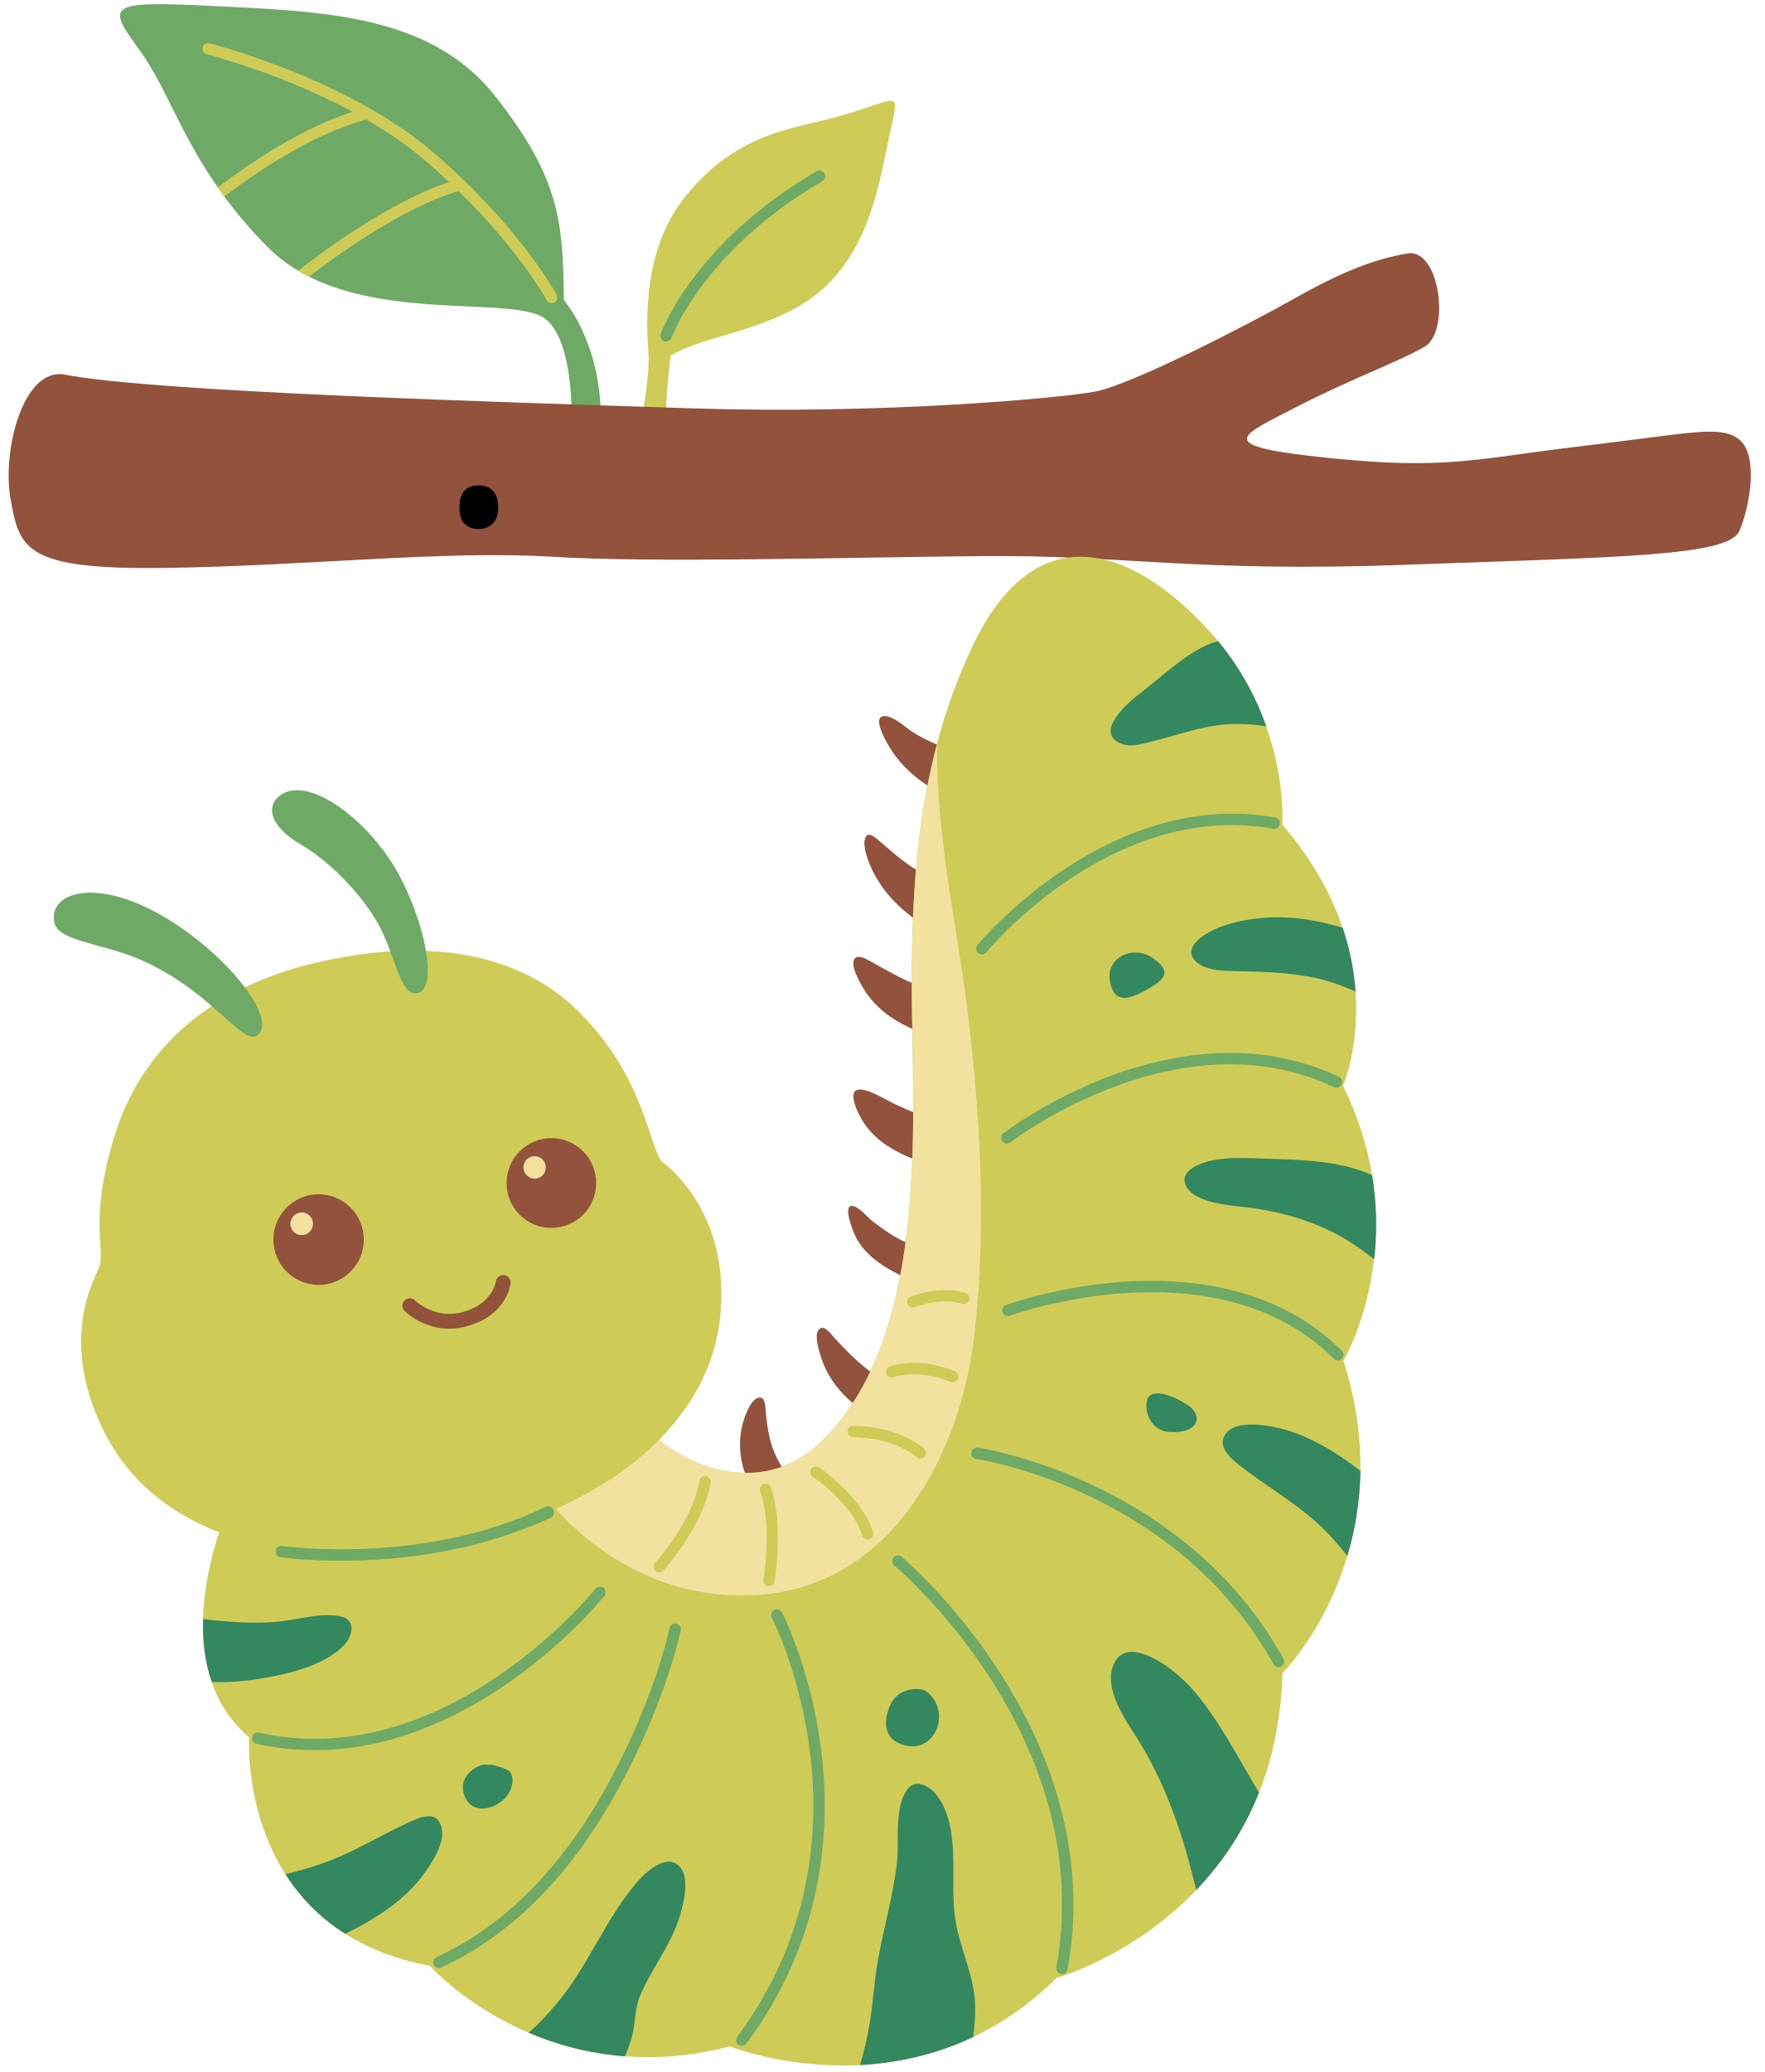
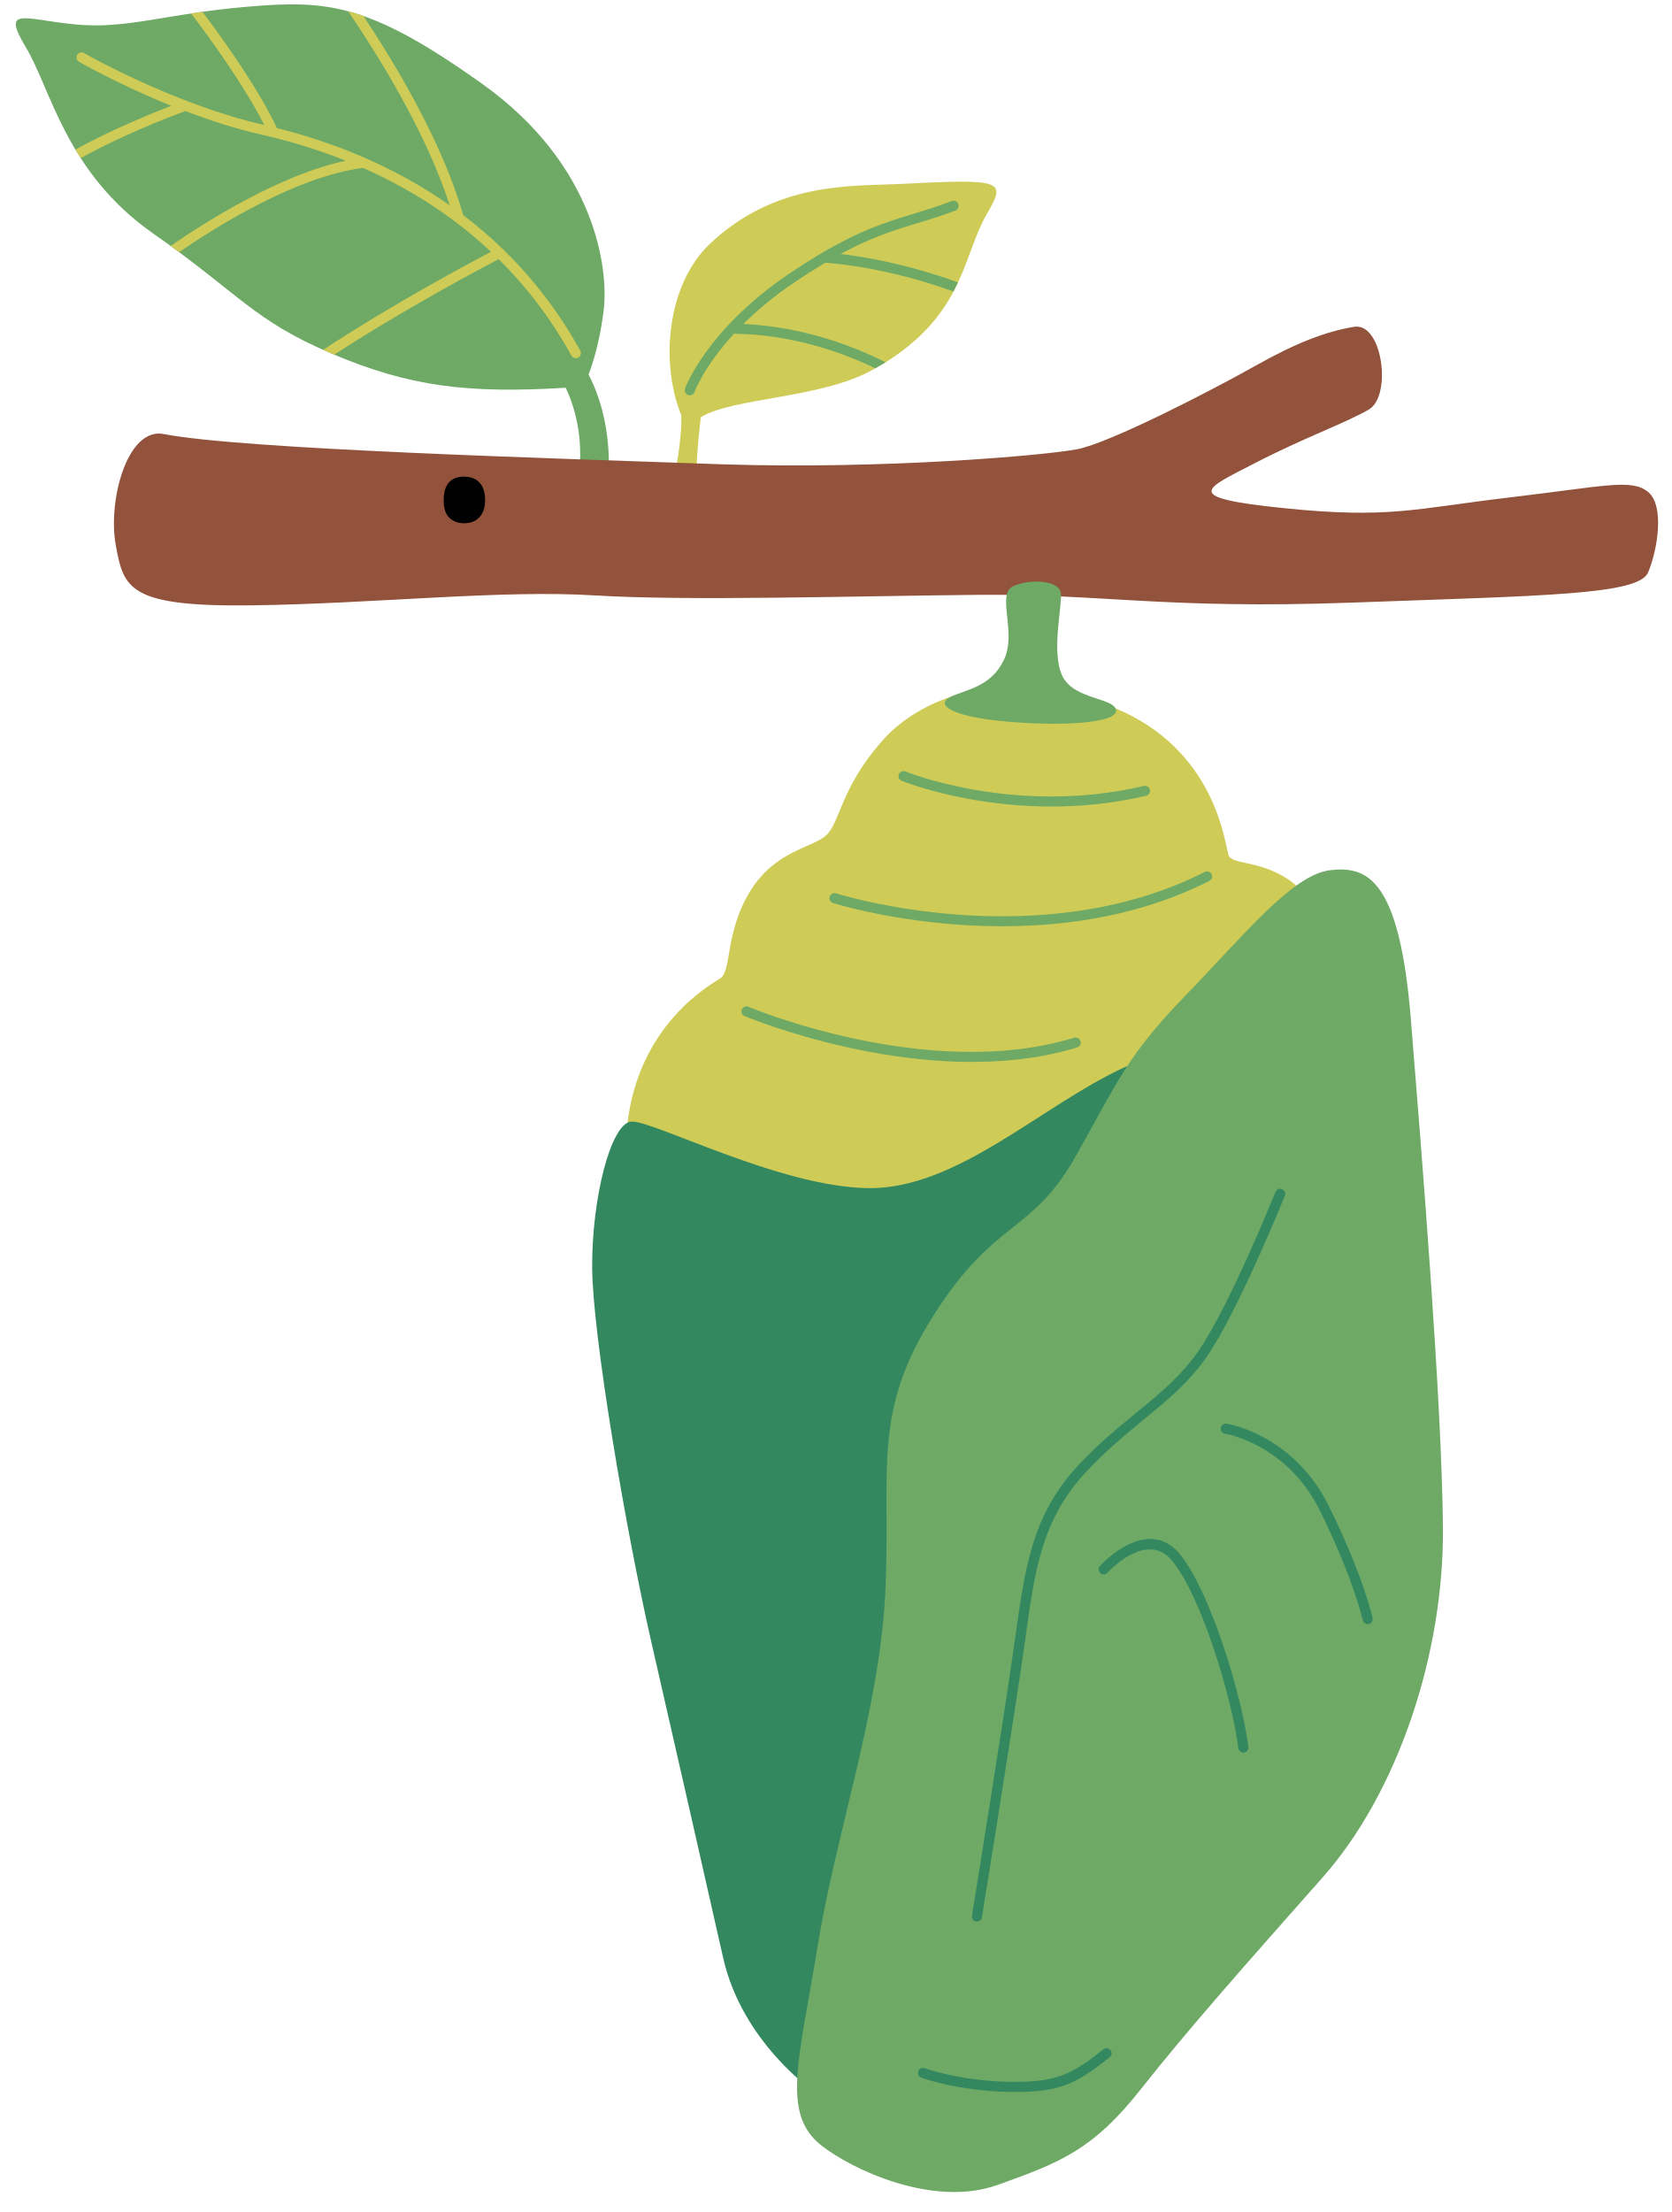
- <svg xmlns="http://www.w3.org/2000/svg" width="356" zoomAndPan="magnify" viewBox="0 0 267 313.5" height="418" preserveAspectRatio="xMidYMid meet" version="1.0">
+ <svg xmlns="http://www.w3.org/2000/svg" width="316" zoomAndPan="magnify" viewBox="0 0 236.88 313.5" height="418" preserveAspectRatio="xMidYMid meet" version="1.0">
  <defs>
    <g />
  </defs>
-   <path fill="#92523b" d="M 140.414 188.73 C 140.414 188.73 138.699 194.113 137.688 193.645 C 134.402 192.117 130.852 190.23 129.309 186.734 C 129.094 186.254 127.629 182.668 128.812 182.465 C 129.793 182.309 131.352 184.273 132.02 184.77 C 134.059 186.316 137.656 188.934 140.414 188.73 Z M 141.207 168.945 C 141.207 168.945 141.926 176.523 140.539 176.133 C 138.605 175.586 136.738 174.809 134.996 173.809 C 133.797 173.121 132.719 172.281 131.785 171.25 C 131.164 170.566 130.633 169.816 130.199 169.008 C 129.887 168.445 129.621 167.852 129.418 167.246 C 127.816 162.426 133.641 166.215 135.273 166.98 C 135.883 167.262 136.473 167.539 137.082 167.805 C 137.938 168.18 138.809 168.539 139.711 168.758 C 139.805 168.773 141.191 168.914 141.207 168.945 Z M 145.988 113.836 C 145.988 113.836 144.43 120.934 143.125 120.34 C 139.449 118.703 136.254 116.02 134.277 112.48 C 133.98 111.949 132.082 108.598 133.656 108.363 C 135.027 108.16 136.973 110 138 110.688 C 140.102 112.059 143.793 113.711 145.988 113.836 Z M 120.012 224.332 C 120.137 224.301 120.199 224.285 120.199 224.285 C 120.168 224.41 120.09 224.41 120.012 224.332 Z M 120.012 224.332 C 118.984 224.613 114.188 225.859 113.613 224.832 C 111.914 221.727 111.48 217.969 112.633 214.617 C 112.914 213.773 113.863 211.266 115.141 211.469 C 115.855 211.578 115.84 213.184 115.887 213.664 C 116.137 216.191 116.461 218.406 117.613 220.699 C 118.066 221.586 118.566 222.414 119.234 223.164 C 119.469 223.426 119.797 224.129 120.012 224.332 Z M 134.668 209.129 C 134.684 209.113 134.684 209.113 134.684 209.113 C 134.684 209.129 134.668 209.129 134.668 209.129 Z M 134.668 209.129 C 134.449 209.488 131.566 214.086 130.617 213.449 C 127.457 211.344 125.043 208.395 124.047 204.668 C 123.828 203.828 123.113 201.645 124.141 200.988 C 124.855 200.535 125.883 201.988 126.242 202.391 C 127.879 204.184 129.574 205.898 131.508 207.383 C 131.691 207.57 134.449 209.207 134.668 209.129 Z M 142.281 149.859 C 142.188 150.215 140.602 156.641 139.324 156.172 C 135.492 154.77 132.16 152.477 130.215 148.781 C 129.824 148.031 128.609 145.82 129.387 144.992 C 129.996 144.352 131.414 145.289 131.941 145.57 C 134.34 146.895 136.645 148.266 139.23 149.203 C 139.34 149.25 142.156 150.121 142.281 149.859 Z M 142.094 132.922 C 142.062 133.297 141.285 140.844 140.039 140.098 C 136.441 137.914 133.359 134.887 131.691 130.957 C 131.289 129.992 130.324 127.496 131.117 126.484 C 131.598 125.875 132.719 126.934 133.062 127.23 C 134.887 128.773 136.598 130.367 138.668 131.598 C 139.48 132.082 140.336 132.551 141.238 132.844 C 141.285 132.844 142.047 133 142.094 132.922 Z M 142.094 132.922 " fill-opacity="1" fill-rule="evenodd" />
-   <path fill="#6ea966" d="M 32.961 28.355 C 27.199 20.105 25.082 13.086 21.297 7.848 C 16.207 0.785 15.691 0.082 32.293 0.91 C 48.895 1.734 65.258 2.156 75.039 14.664 C 84.836 27.168 85.191 33.781 85.332 45.414 C 85.332 45.414 90.859 51.59 90.938 63.219 C 91.016 74.852 86.5 62.379 86.5 62.379 C 86.5 62.379 86.641 50.105 81.812 47.812 C 76.223 45.164 59.094 48.047 46.758 41.859 C 46.199 41.578 45.652 41.281 45.109 40.953 C 43.441 39.957 41.871 38.77 40.469 37.352 C 37.867 34.715 35.734 32.176 33.941 29.742 C 33.617 29.289 33.289 28.82 32.961 28.355 Z M 32.961 28.355 " fill-opacity="1" fill-rule="evenodd" />
-   <path fill="#cecc56" d="M 32.961 28.355 C 37.648 24.781 45.484 19.449 53.348 16.91 C 42.367 11 31.297 8.223 31.297 8.223 C 30.828 8.113 30.547 7.645 30.672 7.18 C 30.781 6.711 31.25 6.43 31.715 6.555 C 31.715 6.555 52.52 11.777 65.695 23.16 C 78.887 34.543 84.242 44.602 84.242 44.602 C 84.461 45.023 84.305 45.539 83.883 45.773 C 83.465 45.988 82.949 45.836 82.715 45.414 C 82.715 45.414 78.793 38.086 69.402 28.914 C 60.773 31.395 50.277 39.16 46.758 41.875 C 46.199 41.594 45.652 41.297 45.109 40.969 C 47.848 38.816 58.766 30.535 67.969 27.543 C 66.895 26.531 65.758 25.5 64.543 24.457 C 61.758 22.055 58.625 19.918 55.418 18.078 C 55.387 18.094 55.355 18.094 55.324 18.109 C 47.148 20.371 38.785 26.047 33.926 29.758 C 33.617 29.289 33.289 28.82 32.961 28.355 Z M 32.961 28.355 " fill-opacity="1" fill-rule="evenodd" />
-   <path fill="#cecc56" d="M 96.918 64.328 C 96.918 64.328 98.367 57.234 98.133 53.461 C 97.73 48.344 97.418 37.602 103.602 29.867 C 110.777 20.867 118.613 19.652 124.715 18.188 C 135.805 15.41 136.316 12.84 134.871 19.23 C 133.422 25.625 132.223 36.289 125.137 43.152 C 118.051 50.012 106.855 50.496 101.496 53.816 C 101.496 53.816 100.688 60.133 100.75 64.375 C 100.812 68.617 96.918 64.328 96.918 64.328 Z M 96.918 64.328 " fill-opacity="1" fill-rule="evenodd" />
-   <path fill="#6ea966" d="M 101.621 51.105 C 101.465 51.559 100.969 51.789 100.516 51.633 C 100.066 51.48 99.832 50.98 99.988 50.527 C 99.988 50.527 104.77 36.898 123.562 25.922 C 123.969 25.688 124.5 25.812 124.746 26.234 C 124.98 26.637 124.84 27.168 124.438 27.418 C 106.293 38.008 101.621 51.105 101.621 51.105 Z M 101.621 51.105 " fill-opacity="1" fill-rule="evenodd" />
-   <path fill="#92523b" d="M 9.82 56.688 C 3.531 55.473 0.258 68.164 1.613 75.602 C 2.969 83.039 3.746 86.223 24.973 85.926 C 46.199 85.645 67.426 83.242 83.355 84.227 C 99.285 85.207 127.785 84.32 148.934 84.133 C 170.078 83.961 180.84 86.625 212.641 85.457 C 245.469 84.258 261.602 84.164 263.234 80.312 C 264.871 76.477 266.086 68.93 263.281 66.574 C 260.48 64.219 255.965 65.543 239.691 67.461 C 223.402 69.379 219.07 71.141 201.164 69.301 C 183.254 67.461 187.582 66.043 196.039 61.66 C 204.496 57.281 211.645 54.754 215.582 52.461 C 219.523 50.168 217.902 37.523 212.996 38.348 C 208.094 39.176 203.078 41.109 196.055 45.07 C 189.031 49.031 171.277 58.23 165.656 59.262 C 160.035 60.305 132.844 62.691 105.312 61.801 C 76.457 60.852 23.414 59.324 9.82 56.688 Z M 9.82 56.688 " fill-opacity="1" fill-rule="evenodd" />
-   <path fill="#cecc56" d="M 184.328 96.996 C 183.938 96.527 183.535 96.059 183.113 95.609 C 170.984 82.199 156.531 77.988 147.156 97.809 C 144.836 102.719 143.078 107.676 141.77 112.652 C 137.781 127.746 137.797 143.074 138.094 158.418 C 138.5 178.816 138.344 204.23 124.422 218 C 113.988 228.324 99.02 220.105 94.941 212.309 C 94.258 211 92.09 210.562 88.961 210.75 C 73.527 211.684 34.723 227.715 34.723 227.715 C 34.723 227.715 30.969 235.887 30.719 244.977 C 30.625 248.129 30.969 251.402 32.027 254.473 C 33.086 257.562 34.879 260.461 37.711 262.863 C 37.711 262.863 36.98 273.84 43.191 283.57 C 45.312 286.891 48.238 290.059 52.273 292.613 C 55.684 294.766 59.887 296.465 65.059 297.434 C 65.059 297.434 70.398 303.469 79.992 307.555 C 84.102 309.301 88.977 310.703 94.551 311.125 C 99.363 311.484 104.676 311.125 110.453 309.629 C 110.453 309.629 118.891 313.027 130.137 312.449 C 135.414 312.168 141.332 311.016 147.25 308.207 C 151.531 306.18 155.816 303.297 159.895 299.273 C 159.895 299.273 171.371 296.078 181.027 285.973 C 184.703 282.121 188.113 277.285 190.527 271.238 C 192.566 266.121 193.891 260.148 194.062 253.18 C 194.062 253.18 200.539 246.723 203.887 235.449 C 205.008 231.676 205.789 227.355 205.867 222.57 C 205.945 217.516 205.227 211.934 203.312 205.883 C 203.312 205.883 206.863 199.883 207.938 190.555 C 208.371 186.797 208.402 182.496 207.641 177.832 C 206.941 173.574 205.586 169.023 203.25 164.281 C 203.25 164.281 205.742 158.559 205.133 150.012 C 204.93 147.098 204.355 143.855 203.188 140.406 C 201.535 135.512 198.719 130.18 194.062 124.77 C 194.062 124.77 194.559 118.188 191.617 109.906 C 190.184 105.82 187.91 101.316 184.328 96.996 Z M 184.328 96.996 " fill-opacity="1" fill-rule="evenodd" />
-   <path fill="#f3e1a0" d="M 88.961 210.75 C 84.82 220.012 82.219 225.938 82.219 225.938 C 82.219 225.938 93.586 242.574 114.469 241.328 C 135.352 240.082 145.477 219.371 147.469 201.879 C 149.445 184.383 148.168 167.105 146.348 152.414 C 144.805 140.004 141.754 127.199 141.785 112.668 C 137.797 127.762 137.812 143.09 138.109 158.434 C 138.516 178.832 138.359 204.246 124.438 218.016 C 114.004 228.34 99.035 220.121 94.957 212.324 C 94.258 211 92.09 210.562 88.961 210.75 Z M 88.961 210.75 " fill-opacity="1" fill-rule="evenodd" />
-   <path fill="#6ea966" d="M 44.875 235.73 C 44.406 235.668 44.082 235.23 44.145 234.766 C 44.207 234.297 44.641 233.969 45.109 234.031 C 45.109 234.031 63.422 236.559 82.625 228.09 C 83.059 227.902 83.574 228.09 83.762 228.527 C 83.945 228.965 83.762 229.477 83.324 229.664 C 63.656 238.336 44.875 235.73 44.875 235.73 Z M 90.113 240.395 C 90.41 240.02 90.953 239.957 91.328 240.254 C 91.703 240.551 91.766 241.094 91.469 241.469 C 91.469 241.469 83.152 251.855 70.164 258.762 C 61.445 263.395 50.637 266.449 38.816 263.844 C 38.352 263.734 38.055 263.285 38.164 262.816 C 38.273 262.348 38.723 262.051 39.191 262.16 C 50.574 264.672 60.977 261.711 69.355 257.25 C 82 250.512 90.113 240.395 90.113 240.395 Z M 101.324 246.348 C 101.418 245.883 101.871 245.57 102.34 245.664 C 102.805 245.758 103.117 246.211 103.023 246.676 C 103.023 246.676 100.5 258.902 92.105 273.219 C 86.469 282.809 78.309 292.383 66.77 297.684 C 66.336 297.887 65.82 297.699 65.633 297.262 C 65.445 296.824 65.617 296.312 66.055 296.125 C 77.25 290.977 85.16 281.652 90.629 272.344 C 98.867 258.309 101.324 246.348 101.324 246.348 Z M 116.805 244.773 C 116.586 244.355 116.758 243.84 117.18 243.605 C 117.598 243.387 118.113 243.559 118.348 243.98 C 118.348 243.98 135.992 278.129 112.945 309.207 C 112.664 309.582 112.117 309.676 111.746 309.379 C 111.371 309.098 111.277 308.551 111.574 308.176 C 133.949 277.988 116.805 244.773 116.805 244.773 Z M 135.336 236.867 C 134.98 236.559 134.918 236.027 135.227 235.652 C 135.539 235.293 136.07 235.23 136.441 235.543 C 136.441 235.543 168.086 262.004 161.562 297.98 C 161.484 298.445 161.031 298.758 160.566 298.68 C 160.098 298.602 159.785 298.152 159.863 297.684 C 166.234 262.629 135.336 236.867 135.336 236.867 Z M 147.719 220.746 C 147.25 220.684 146.922 220.246 146.984 219.762 C 147.047 219.297 147.484 218.969 147.965 219.031 C 147.965 219.031 179.004 223.551 194.234 250.965 C 194.465 251.387 194.312 251.902 193.906 252.133 C 193.484 252.367 192.973 252.211 192.738 251.809 C 177.898 225.141 147.719 220.746 147.719 220.746 Z M 152.824 199.07 C 152.375 199.227 151.891 199.008 151.719 198.555 C 151.562 198.105 151.781 197.621 152.234 197.449 C 152.234 197.449 163.758 193.223 176.992 193.863 C 185.902 194.281 195.555 196.902 203.062 204.371 C 203.406 204.715 203.406 205.262 203.062 205.59 C 202.719 205.93 202.176 205.93 201.848 205.59 C 194.684 198.445 185.434 195.984 176.918 195.578 C 164.039 194.969 152.824 199.07 152.824 199.07 Z M 152.902 172.844 C 152.527 173.137 151.984 173.062 151.688 172.688 C 151.391 172.312 151.469 171.766 151.844 171.469 C 151.844 171.469 161.219 164.219 174.02 160.914 C 182.617 158.699 192.738 158.262 202.609 162.926 C 203.047 163.129 203.219 163.641 203.031 164.078 C 202.828 164.516 202.316 164.688 201.879 164.484 C 192.395 160.008 182.695 160.461 174.441 162.582 C 162.027 165.809 152.902 172.844 152.902 172.844 Z M 149.273 144.074 C 148.98 144.445 148.434 144.492 148.059 144.195 C 147.688 143.902 147.641 143.355 147.934 142.98 C 147.934 142.98 167.527 119.152 192.973 123.691 C 193.438 123.77 193.75 124.223 193.672 124.691 C 193.594 125.156 193.145 125.469 192.676 125.391 C 168.133 121.012 149.273 144.074 149.273 144.074 Z M 149.273 144.074 " fill-opacity="1" fill-rule="evenodd" />
-   <path fill="#cecc56" d="M 138.469 197.777 C 138.031 197.949 137.516 197.746 137.348 197.293 C 137.176 196.855 137.391 196.34 137.828 196.172 C 137.828 196.172 142.281 194.406 146.098 195.625 C 146.551 195.766 146.797 196.246 146.66 196.699 C 146.52 197.152 146.035 197.402 145.582 197.262 C 142.297 196.215 138.469 197.777 138.469 197.777 Z M 135.227 208.363 C 134.777 208.52 134.293 208.285 134.121 207.848 C 133.965 207.398 134.199 206.914 134.637 206.742 C 134.637 206.742 138.949 205.152 144.492 207.492 C 144.93 207.68 145.133 208.176 144.961 208.613 C 144.773 209.051 144.277 209.254 143.84 209.082 C 138.98 207.039 135.227 208.363 135.227 208.363 Z M 129.156 217.469 C 128.688 217.484 128.281 217.113 128.266 216.629 C 128.25 216.145 128.625 215.754 129.109 215.738 C 129.109 215.738 135.555 215.582 139.82 219.172 C 140.18 219.48 140.227 220.027 139.93 220.387 C 139.621 220.746 139.074 220.793 138.715 220.496 C 134.918 217.301 129.156 217.469 129.156 217.469 Z M 123.004 223.441 C 122.613 223.18 122.504 222.633 122.77 222.242 C 123.035 221.852 123.578 221.742 123.969 222.008 C 123.969 222.008 130.414 226.422 132.129 231.816 C 132.27 232.27 132.02 232.754 131.566 232.891 C 131.117 233.031 130.633 232.785 130.492 232.332 C 128.938 227.434 123.004 223.441 123.004 223.441 Z M 117.227 239.254 C 117.148 239.723 116.695 240.035 116.23 239.957 C 115.762 239.879 115.449 239.426 115.527 238.957 C 115.527 238.957 116.93 230.773 115.031 225.641 C 114.859 225.188 115.094 224.707 115.543 224.535 C 115.996 224.363 116.477 224.598 116.648 225.051 C 118.66 230.523 117.227 239.254 117.227 239.254 Z M 100.391 237.617 C 100.066 237.961 99.52 237.992 99.176 237.664 C 98.836 237.336 98.805 236.789 99.129 236.449 C 99.129 236.449 104.738 230.414 105.844 224.051 C 105.922 223.582 106.371 223.27 106.84 223.348 C 107.305 223.426 107.617 223.879 107.539 224.348 C 106.355 231.145 100.391 237.617 100.391 237.617 Z M 100.391 237.617 " fill-opacity="1" fill-rule="evenodd" />
-   <path fill="#cecc56" d="M 47.477 145.742 C 35.859 148.516 22.246 155.582 17.266 172.078 C 13.277 185.254 16.207 189.215 14.883 192.039 C 13.559 194.844 9.137 204.059 16.113 217.301 C 25.504 235.121 50.434 238.32 72.02 232.551 C 95.395 226.297 107.336 213.418 108.941 199.664 C 110.637 185.004 102.523 177.566 100.375 175.914 C 98.211 174.262 97.961 163.098 87.188 152.695 C 78.887 144.68 65.523 141.438 47.477 145.742 Z M 47.477 145.742 " fill-opacity="1" fill-rule="evenodd" />
-   <path fill="#6ea966" d="M 62.863 150.277 C 60.527 150.293 59.84 144.852 57.551 140.391 C 55.262 135.934 50.34 130.586 45.406 127.699 C 41.152 125.219 39.891 122.008 42.586 120.215 C 46.34 117.703 54.031 122.711 58.938 129.977 C 63.844 137.242 66.91 150.246 62.863 150.277 Z M 34.41 154.301 C 32.293 152.492 28.039 148.234 21.547 145.336 C 15.52 142.637 8.73 142.496 8.203 139.488 C 7.406 134.996 14.383 132.875 24.07 138.289 C 33.789 143.715 41.637 153.57 39.238 156.359 C 38.07 157.715 36.527 156.109 34.41 154.301 Z M 34.41 154.301 " fill-opacity="1" fill-rule="evenodd" />
-   <path fill="#92523b" d="M 46.914 180.824 C 50.621 180.109 54.219 182.543 54.934 186.254 C 55.652 189.965 53.223 193.566 49.516 194.285 C 45.809 195 42.211 192.566 41.496 188.855 C 40.781 185.145 43.207 181.543 46.914 180.824 Z M 46.914 180.824 " fill-opacity="1" fill-rule="evenodd" />
-   <path fill="#92523b" d="M 82.156 172.328 C 85.832 171.609 89.398 174.027 90.098 177.707 C 90.816 181.387 88.402 184.957 84.727 185.66 C 81.051 186.379 77.484 183.961 76.785 180.281 C 76.082 176.602 78.48 173.047 82.156 172.328 Z M 82.156 172.328 " fill-opacity="1" fill-rule="evenodd" />
-   <path fill="#f3e1a0" d="M 45.328 183.477 C 46.262 183.289 47.148 183.898 47.336 184.832 C 47.523 185.77 46.914 186.656 45.98 186.844 C 45.047 187.031 44.16 186.426 43.973 185.488 C 43.801 184.57 44.406 183.664 45.328 183.477 Z M 45.328 183.477 " fill-opacity="1" fill-rule="evenodd" />
-   <path fill="#f3e1a0" d="M 80.582 174.965 C 81.504 174.793 82.391 175.383 82.578 176.305 C 82.746 177.223 82.156 178.113 81.238 178.301 C 80.32 178.473 79.43 177.879 79.242 176.957 C 79.059 176.039 79.664 175.133 80.582 174.965 Z M 80.582 174.965 " fill-opacity="1" fill-rule="evenodd" />
-   <path fill="#92523b" d="M 61.227 198.352 C 60.789 197.918 60.789 197.199 61.227 196.762 C 61.664 196.324 62.379 196.324 62.816 196.762 C 62.816 196.762 65.648 199.602 69.824 198.57 C 74.543 197.402 75.039 193.91 75.039 193.91 C 75.117 193.301 75.664 192.848 76.285 192.926 C 76.891 193.004 77.344 193.551 77.266 194.176 C 77.266 194.176 76.785 199.164 70.352 200.738 C 64.902 202.094 61.227 198.352 61.227 198.352 Z M 61.227 198.352 " fill-opacity="1" fill-rule="evenodd" />
-   <path fill="#338860" d="M 172.945 150.059 C 170.031 151.605 168.367 151.355 167.93 148.141 C 167.496 144.93 171.465 142.824 174.582 145.039 C 177.711 147.254 175.855 148.516 172.945 150.059 Z M 176.871 216.66 C 174.41 216.473 173.117 213.945 173.582 211.871 C 174.051 209.797 177.789 211.188 179.953 212.746 C 182.133 214.305 181.262 217.004 176.871 216.66 Z M 140.133 255.863 C 144.414 259.074 141.176 266.309 135.836 263.66 C 133.641 262.566 133.812 260.039 134.699 258.043 C 136.086 254.941 139.59 255.457 140.133 255.863 Z M 74.559 267.027 C 74.559 267.027 76.816 267.617 77.156 268.055 C 77.891 269.008 77.547 270.426 76.953 271.379 C 75.633 273.496 71.832 274.871 70.414 272.016 C 70.18 271.547 70.07 270.988 70.055 270.457 C 70.039 269.723 70.32 269.055 70.773 268.477 C 71.379 267.727 72.281 267.168 73.234 266.98 C 73.344 266.98 74.543 267.043 74.559 267.027 Z M 191.633 109.891 C 189.234 109.531 186.805 109.395 184.391 109.719 C 181.059 110.156 177.805 111.328 174.551 112.121 C 172.977 112.512 171.168 113.168 169.582 112.48 C 165.547 110.766 170.75 106.242 172.445 104.965 C 175.609 102.578 179.391 98.883 183.082 97.418 C 183.488 97.262 183.906 97.121 184.328 96.996 C 187.91 101.316 190.184 105.82 191.633 109.891 Z M 205.148 150.012 C 203.375 149.25 201.551 148.562 199.684 148.109 C 195.465 147.098 191.102 147.035 186.789 146.926 C 184.844 146.879 182.008 146.832 180.668 145.133 C 179.75 143.965 180.621 142.715 181.602 141.953 C 183.457 140.5 185.824 139.754 188.098 139.301 C 193.344 138.258 198.344 138.895 203.203 140.391 C 204.355 143.855 204.93 147.098 205.148 150.012 Z M 207.953 190.539 C 207.25 189.965 206.504 189.449 205.867 188.98 C 201.055 185.457 195.168 183.555 189.297 182.742 C 186.805 182.402 179.938 182.215 179.281 178.785 C 179.051 177.52 180.434 176.617 181.418 176.211 C 184.094 175.07 187.258 175.164 190.121 175.258 C 195.883 175.477 202.488 175.414 207.656 177.816 C 208.418 182.48 208.387 186.781 207.953 190.539 Z M 203.902 235.434 C 202.504 233.641 200.977 231.91 199.277 230.383 C 195.664 227.121 191.414 224.723 187.598 221.727 C 186.305 220.715 184.266 219 185.34 217.16 C 186.727 214.773 191.445 215.582 193.562 216.082 C 197.859 217.082 202.098 219.621 205.883 222.555 C 205.805 227.34 205.023 231.66 203.902 235.434 Z M 181.043 285.957 C 180.902 285.363 180.746 284.773 180.59 284.195 C 178.676 276.648 176.199 269.488 172.012 262.895 C 170.188 260.008 166.871 255.301 168.586 251.699 C 170.609 247.457 176.652 251.949 178.66 253.789 C 179.281 254.363 179.891 254.957 180.449 255.598 C 183.801 259.402 186.289 263.969 188.828 268.336 C 189.406 269.336 189.98 270.285 190.527 271.223 C 188.129 277.27 184.719 282.105 181.043 285.957 Z M 130.152 312.449 C 130.758 310.406 131.242 308.285 131.582 306.273 C 132.16 303 132.285 299.664 132.891 296.391 C 133.781 291.586 135.148 286.816 135.727 281.949 C 136.117 278.707 135.242 273.48 137.332 270.707 C 138.484 269.164 140.398 270.098 141.457 271.27 C 143.605 273.637 144.137 277.457 144.246 280.531 C 144.383 284.18 144.012 287.703 144.727 291.305 C 145.535 295.406 147.5 299.289 147.578 303.516 C 147.609 305.105 147.484 306.664 147.266 308.223 C 141.332 311.016 135.43 312.168 130.152 312.449 Z M 79.992 307.555 C 81.488 306.289 82.824 304.793 84.102 303.312 C 88.898 297.715 91.469 290.621 96.188 285.035 C 97.387 283.602 100.297 280.641 102.418 282.043 C 104.723 283.57 103.383 288.375 102.727 290.387 C 101.34 294.594 98.492 298.012 96.824 302.066 C 96.047 303.953 96.172 306.027 95.672 307.992 C 95.395 309.082 95.02 310.125 94.566 311.125 C 88.977 310.703 84.102 309.316 79.992 307.555 Z M 43.191 283.57 C 44.984 283.148 46.742 282.637 48.504 282.043 C 53.238 280.438 57.285 277.816 61.785 275.773 C 63.031 275.215 65.43 273.996 66.426 275.586 C 67.922 277.957 65.648 281.434 64.324 283.289 C 61.398 287.453 56.914 290.277 52.258 292.602 C 48.238 290.074 45.312 286.891 43.191 283.57 Z M 30.734 244.977 C 30.641 248.129 30.984 251.402 32.043 254.473 C 33.492 254.551 34.973 254.52 36.496 254.363 C 39.082 254.098 41.668 253.648 44.176 252.977 C 47.055 252.195 50.125 251.012 52.195 248.766 C 53.316 247.551 53.875 245.18 51.773 244.633 C 49.031 243.918 45.652 244.914 42.93 245.258 C 39.473 245.711 36.031 245.508 32.574 245.164 C 31.949 245.117 31.344 245.055 30.734 244.977 Z M 30.734 244.977 " fill-opacity="1" fill-rule="evenodd" />
-   <path fill="#6ea966" d="M 42.445 235.621 C 41.98 235.559 41.652 235.121 41.715 234.641 C 41.777 234.172 42.211 233.844 42.695 233.906 C 42.695 233.906 64 236.977 82.562 227.996 C 82.98 227.793 83.512 227.965 83.715 228.402 C 83.914 228.824 83.746 229.352 83.309 229.555 C 64.262 238.754 42.445 235.621 42.445 235.621 Z M 42.445 235.621 " fill-opacity="1" fill-rule="evenodd" />
+   <path fill="#cecc56" d="M 124.012 52.199 C 123.824 52.305 123.641 52.414 123.453 52.508 C 116.301 56.461 103.73 56.367 99.285 59.129 C 99.285 59.129 98.605 64.367 98.664 67.887 C 98.711 71.406 95.492 67.855 95.492 67.855 C 95.492 67.855 96.699 61.965 96.5 58.832 C 93.449 51.254 94.562 40.246 100.539 34.586 C 109.953 25.672 120.699 26.418 127.512 26.074 C 142.219 25.316 142.59 25.562 139.852 30.277 C 138.191 33.129 137.387 36.492 135.746 40.012 C 135.547 40.445 135.328 40.867 135.113 41.301 C 133.332 44.664 130.605 48.105 125.496 51.344 C 125 51.625 124.508 51.918 124.012 52.199 Z M 124.012 52.199 " fill-opacity="1" fill-rule="evenodd" />
+   <path fill="#6ea966" d="M 80.117 54.957 C 80.117 54.957 82.902 60.152 82.008 67.051 C 81.109 73.934 86.203 66.66 86.203 66.66 C 86.203 66.66 86.773 59.578 83.367 53.082 C 83.367 53.082 84.855 49.531 85.52 43.871 C 86.188 38.215 84.469 23.426 68.32 11.906 C 52.188 0.387 46.289 -0.016 34.891 0.961 C 23.48 1.938 17.875 4.188 10.57 3.457 C 3.262 2.742 0.102 0.852 3.617 6.727 C 7.148 12.59 9.27 24.434 21.656 33.098 C 34.039 41.766 35.789 45.344 46.859 50.074 C 57.945 54.816 66.262 55.793 80.117 54.957 Z M 80.117 54.957 " fill-opacity="1" fill-rule="evenodd" />
+   <path fill="#cecc56" d="M 10.629 21.207 C 15.461 18.512 21.344 16.105 24.211 14.992 C 16.684 11.953 11.141 8.758 11.141 8.758 C 10.801 8.559 10.676 8.125 10.879 7.781 C 11.078 7.441 11.512 7.316 11.855 7.52 C 11.855 7.52 24.473 14.773 37.402 17.719 C 34.52 12.062 29.844 5.598 27.027 1.906 C 27.555 1.828 28.094 1.75 28.637 1.676 C 31.703 5.734 36.504 12.48 39.195 18.152 C 46.41 19.953 55.297 23.207 63.691 29.098 C 60.285 18.617 53.457 7.703 49.277 1.582 C 49.988 1.766 50.715 2 51.441 2.246 C 55.965 9.039 62.637 20.137 65.609 30.492 C 67.531 31.953 69.418 33.562 71.246 35.332 C 71.246 35.332 71.262 35.348 71.262 35.348 C 75.301 39.285 79.051 44.012 82.191 49.703 C 82.379 50.043 82.254 50.477 81.914 50.68 C 81.574 50.863 81.141 50.742 80.938 50.398 C 77.965 45.004 74.434 40.508 70.625 36.727 C 68.289 37.949 57.328 43.75 47.324 50.262 C 47.172 50.199 47.016 50.121 46.844 50.059 C 46.473 49.902 46.102 49.734 45.746 49.578 C 55.5 43.16 66.398 37.332 69.543 35.688 C 63.797 30.293 57.465 26.48 51.398 23.797 C 51.398 23.797 51.383 23.797 51.383 23.797 C 42.078 25.008 30.992 31.844 25.34 35.734 C 24.953 35.438 24.551 35.145 24.133 34.852 C 29.348 31.254 39.707 24.742 48.965 22.773 C 44.754 21.098 40.73 19.938 37.199 19.129 C 33.406 18.277 29.645 17.055 26.207 15.734 C 24.766 16.262 17.289 19.098 11.406 22.402 C 11.125 22.016 10.879 21.609 10.629 21.207 Z M 10.629 21.207 " fill-opacity="1" fill-rule="evenodd" />
+   <path fill="#6ea966" d="M 124.012 52.199 C 119.613 50.074 112.539 47.453 104.207 47.301 C 104.133 47.301 104.07 47.285 104.008 47.27 C 99.703 51.934 98.387 55.547 98.387 55.547 C 98.246 55.918 97.844 56.105 97.473 55.98 C 97.102 55.84 96.918 55.438 97.039 55.066 C 97.039 55.066 100.027 46.773 111.719 38.852 C 123.254 31.035 127.496 31.316 134.848 28.492 C 135.219 28.355 135.637 28.539 135.777 28.914 C 135.918 29.285 135.73 29.703 135.359 29.844 C 129.691 32.012 125.883 32.324 119.086 35.996 C 122.246 36.371 128.516 37.379 135.73 40.027 C 135.531 40.461 135.312 40.879 135.098 41.316 C 125.559 37.844 117.77 37.285 116.918 37.238 C 115.574 38.043 114.117 38.957 112.508 40.043 C 109.566 42.027 107.211 44.043 105.309 45.918 C 113.945 46.293 121.191 49.191 125.465 51.344 C 125 51.625 124.508 51.918 124.012 52.199 Z M 124.012 52.199 " fill-opacity="1" fill-rule="evenodd" />
+   <path fill="#92523b" d="M 23.156 61.516 C 17.938 60.508 15.215 71.035 16.344 77.219 C 17.473 83.406 18.109 86.023 35.742 85.793 C 53.379 85.543 70.996 83.559 84.219 84.383 C 97.441 85.203 121.102 84.461 138.656 84.305 C 156.215 84.148 165.148 86.367 191.547 85.406 C 218.797 84.414 232.203 84.32 233.551 81.141 C 234.914 77.949 235.906 71.684 233.582 69.746 C 231.262 67.793 227.512 68.895 213.996 70.492 C 200.48 72.086 196.887 73.547 182.008 72.027 C 167.145 70.508 170.738 69.312 177.766 65.668 C 184.797 62.027 190.727 59.934 193.992 58.027 C 197.262 56.121 195.93 45.625 191.855 46.32 C 187.785 47.004 183.621 48.617 177.781 51.902 C 171.945 55.191 157.207 62.832 152.547 63.684 C 147.887 64.555 125.297 66.539 102.445 65.809 C 78.492 64.957 34.457 63.699 23.156 61.516 Z M 23.156 61.516 " fill-opacity="1" fill-rule="evenodd" />
+   <path fill="#cecc56" d="M 145.672 97.355 C 140.238 96.707 130.59 98.52 124.832 105.172 C 119.055 111.82 119.012 116.613 117.043 118.395 C 115.078 120.176 109.812 120.551 106.27 126.316 C 102.707 132.082 103.668 137.617 102.039 138.656 C 100.414 139.695 90.477 145.293 88.863 159.336 C 87.254 173.383 157.609 177.195 157.609 177.195 L 188.914 132.625 C 188.914 132.625 185.988 126.984 182.707 124.734 C 178.48 121.852 174.5 122.582 174.082 121.184 C 173.664 119.805 172.984 113.773 168.43 108.07 C 163.863 102.363 157.004 98.707 145.672 97.355 Z M 145.672 97.355 " fill-opacity="1" fill-rule="evenodd" />
+   <path fill="#6ea966" d="M 105.477 144.004 C 105.121 143.852 104.938 143.43 105.09 143.074 C 105.246 142.703 105.664 142.531 106.02 142.688 C 106.02 142.688 131.441 153.43 152.203 147.074 C 152.578 146.965 152.98 147.168 153.102 147.555 C 153.211 147.926 153.012 148.332 152.625 148.453 C 131.441 154.934 105.477 144.004 105.477 144.004 Z M 118.004 127.977 C 117.633 127.852 117.414 127.449 117.539 127.074 C 117.664 126.703 118.066 126.488 118.438 126.609 C 118.438 126.609 146.91 135.664 170.723 123.574 C 171.078 123.387 171.512 123.543 171.684 123.883 C 171.867 124.238 171.715 124.672 171.371 124.844 C 147.066 137.184 118.004 127.977 118.004 127.977 Z M 127.742 110.66 C 127.371 110.504 127.199 110.086 127.355 109.73 C 127.512 109.355 127.93 109.188 128.285 109.34 C 128.285 109.34 143.844 115.695 162.082 111.387 C 162.469 111.293 162.855 111.543 162.934 111.914 C 163.027 112.301 162.781 112.691 162.406 112.781 C 143.691 117.184 127.742 110.66 127.742 110.66 Z M 127.742 110.66 " fill-opacity="1" fill-rule="evenodd" />
+   <path fill="#6ea966" d="M 134.68 98.77 C 132.262 99.961 135.219 101.684 143.211 102.316 C 151.184 102.953 158.508 102.395 158.137 100.613 C 157.762 98.844 152.129 99.172 150.516 95.777 C 148.906 92.383 150.547 85.902 150.316 84.055 C 150.082 82.211 145.918 81.98 143.535 83.094 C 141.148 84.195 144.109 89.637 142.25 93.512 C 140.391 97.418 136.848 97.699 134.68 98.77 Z M 134.68 98.77 " fill-opacity="1" fill-rule="evenodd" />
+   <path fill="#338860" d="M 115.387 296.492 C 115.387 296.492 105.137 289.484 102.445 277.469 C 99.734 265.453 95.77 248.027 92.254 232.664 C 88.742 217.301 83.926 189.336 83.879 179.598 C 83.832 169.863 86.496 159.305 89.375 158.965 C 92.254 158.625 110.324 168.219 122.973 168.391 C 135.637 168.562 147.543 156.672 159.344 151.262 C 171.141 145.867 159.883 243.875 159.883 243.875 C 159.883 243.875 136.305 288.043 115.387 296.492 Z M 115.387 296.492 " fill-opacity="1" fill-rule="evenodd" />
+   <path fill="#6ea966" d="M 116.332 304.039 C 110.57 299.496 113.297 291.59 115.867 275.656 C 118.438 259.734 124.77 242 125.465 224.977 C 126.164 207.969 123.562 200.156 132.277 186.406 C 141.012 172.652 146.184 174.918 152.359 163.973 C 158.539 153.027 159.684 149.664 167.98 141.09 C 176.297 132.52 183.078 124.023 188.418 123.34 C 193.762 122.672 198.328 124.566 199.938 144.547 C 201.547 164.516 204.305 198.391 204.477 216.434 C 204.645 234.48 198.02 254.105 187.43 266.074 C 176.84 278.043 168.367 287.578 161.648 296.102 C 154.93 304.613 150.363 306.457 141.336 309.668 C 132.309 312.906 120.758 307.543 116.332 304.039 Z M 116.332 304.039 " fill-opacity="1" fill-rule="evenodd" />
+   <path fill="#338860" d="M 156.926 222.898 C 156.664 223.191 156.215 223.223 155.922 222.961 C 155.625 222.695 155.598 222.246 155.859 221.953 C 155.859 221.953 157.453 220.156 159.621 219.039 C 161.93 217.844 164.824 217.395 167.191 220.277 C 171.449 225.441 175.973 240.23 176.898 247.578 C 176.945 247.965 176.668 248.324 176.281 248.387 C 175.895 248.434 175.539 248.152 175.477 247.766 C 174.578 240.633 170.227 226.215 166.094 221.207 C 164.281 219.008 162.051 219.41 160.273 220.324 C 158.352 221.301 156.926 222.898 156.926 222.898 Z M 173.586 203.195 C 173.199 203.133 172.938 202.762 172.984 202.375 C 173.043 201.984 173.418 201.723 173.805 201.77 C 173.805 201.77 183.188 203.195 188.25 213.348 C 193.172 223.238 194.504 229.316 194.504 229.316 C 194.582 229.703 194.348 230.094 193.961 230.168 C 193.574 230.246 193.203 230.016 193.109 229.625 C 193.109 229.625 191.793 223.676 186.98 213.984 C 182.273 204.574 173.586 203.195 173.586 203.195 Z M 139.121 271.746 C 139.059 272.137 138.688 272.398 138.301 272.336 C 137.914 272.273 137.652 271.902 137.715 271.516 C 137.715 271.516 142.375 242.695 143.781 232.559 C 145.223 222.23 146.184 214.805 152.715 207.754 C 159.109 200.84 165.289 197.922 169.73 191.598 C 174.16 185.289 180.738 168.934 180.738 168.934 C 180.895 168.562 181.297 168.391 181.668 168.531 C 182.039 168.688 182.211 169.09 182.07 169.461 C 182.07 169.461 175.383 186.031 170.91 192.422 C 166.434 198.793 160.227 201.754 153.785 208.73 C 147.469 215.566 146.602 222.773 145.207 232.758 C 143.797 242.914 139.121 271.746 139.121 271.746 Z M 130.527 294.461 C 130.156 294.32 129.973 293.918 130.109 293.543 C 130.25 293.172 130.652 292.988 131.023 293.125 C 131.023 293.125 135.902 294.91 142.977 295.047 C 149.945 295.172 151.988 293.855 156.355 290.445 C 156.664 290.195 157.113 290.258 157.359 290.566 C 157.609 290.879 157.547 291.328 157.238 291.574 C 152.578 295.219 150.395 296.613 142.961 296.477 C 135.609 296.336 130.527 294.461 130.527 294.461 Z M 130.527 294.461 " fill-opacity="1" fill-rule="evenodd" />
  <g fill="#000000" fill-opacity="1">
-     <g transform="translate(65.82505, 79.34519)">
+     <g transform="translate(59.12713, 73.45644)">
      <g>
        <path d="M 3.703 -2.578 C 3.703 -3.672 3.945 -4.5 4.438 -5.062 C 4.938 -5.625 5.648 -5.906 6.578 -5.906 C 7.523 -5.906 8.258 -5.625 8.781 -5.062 C 9.312 -4.5 9.578 -3.672 9.578 -2.578 C 9.578 -1.523 9.305 -0.711 8.766 -0.141 C 8.234 0.422 7.504 0.703 6.578 0.703 C 5.754 0.703 5.066 0.445 4.516 -0.062 C 3.973 -0.57 3.703 -1.41 3.703 -2.578 Z M 3.703 -2.578 " />
      </g>
    </g>
  </g>
</svg>
